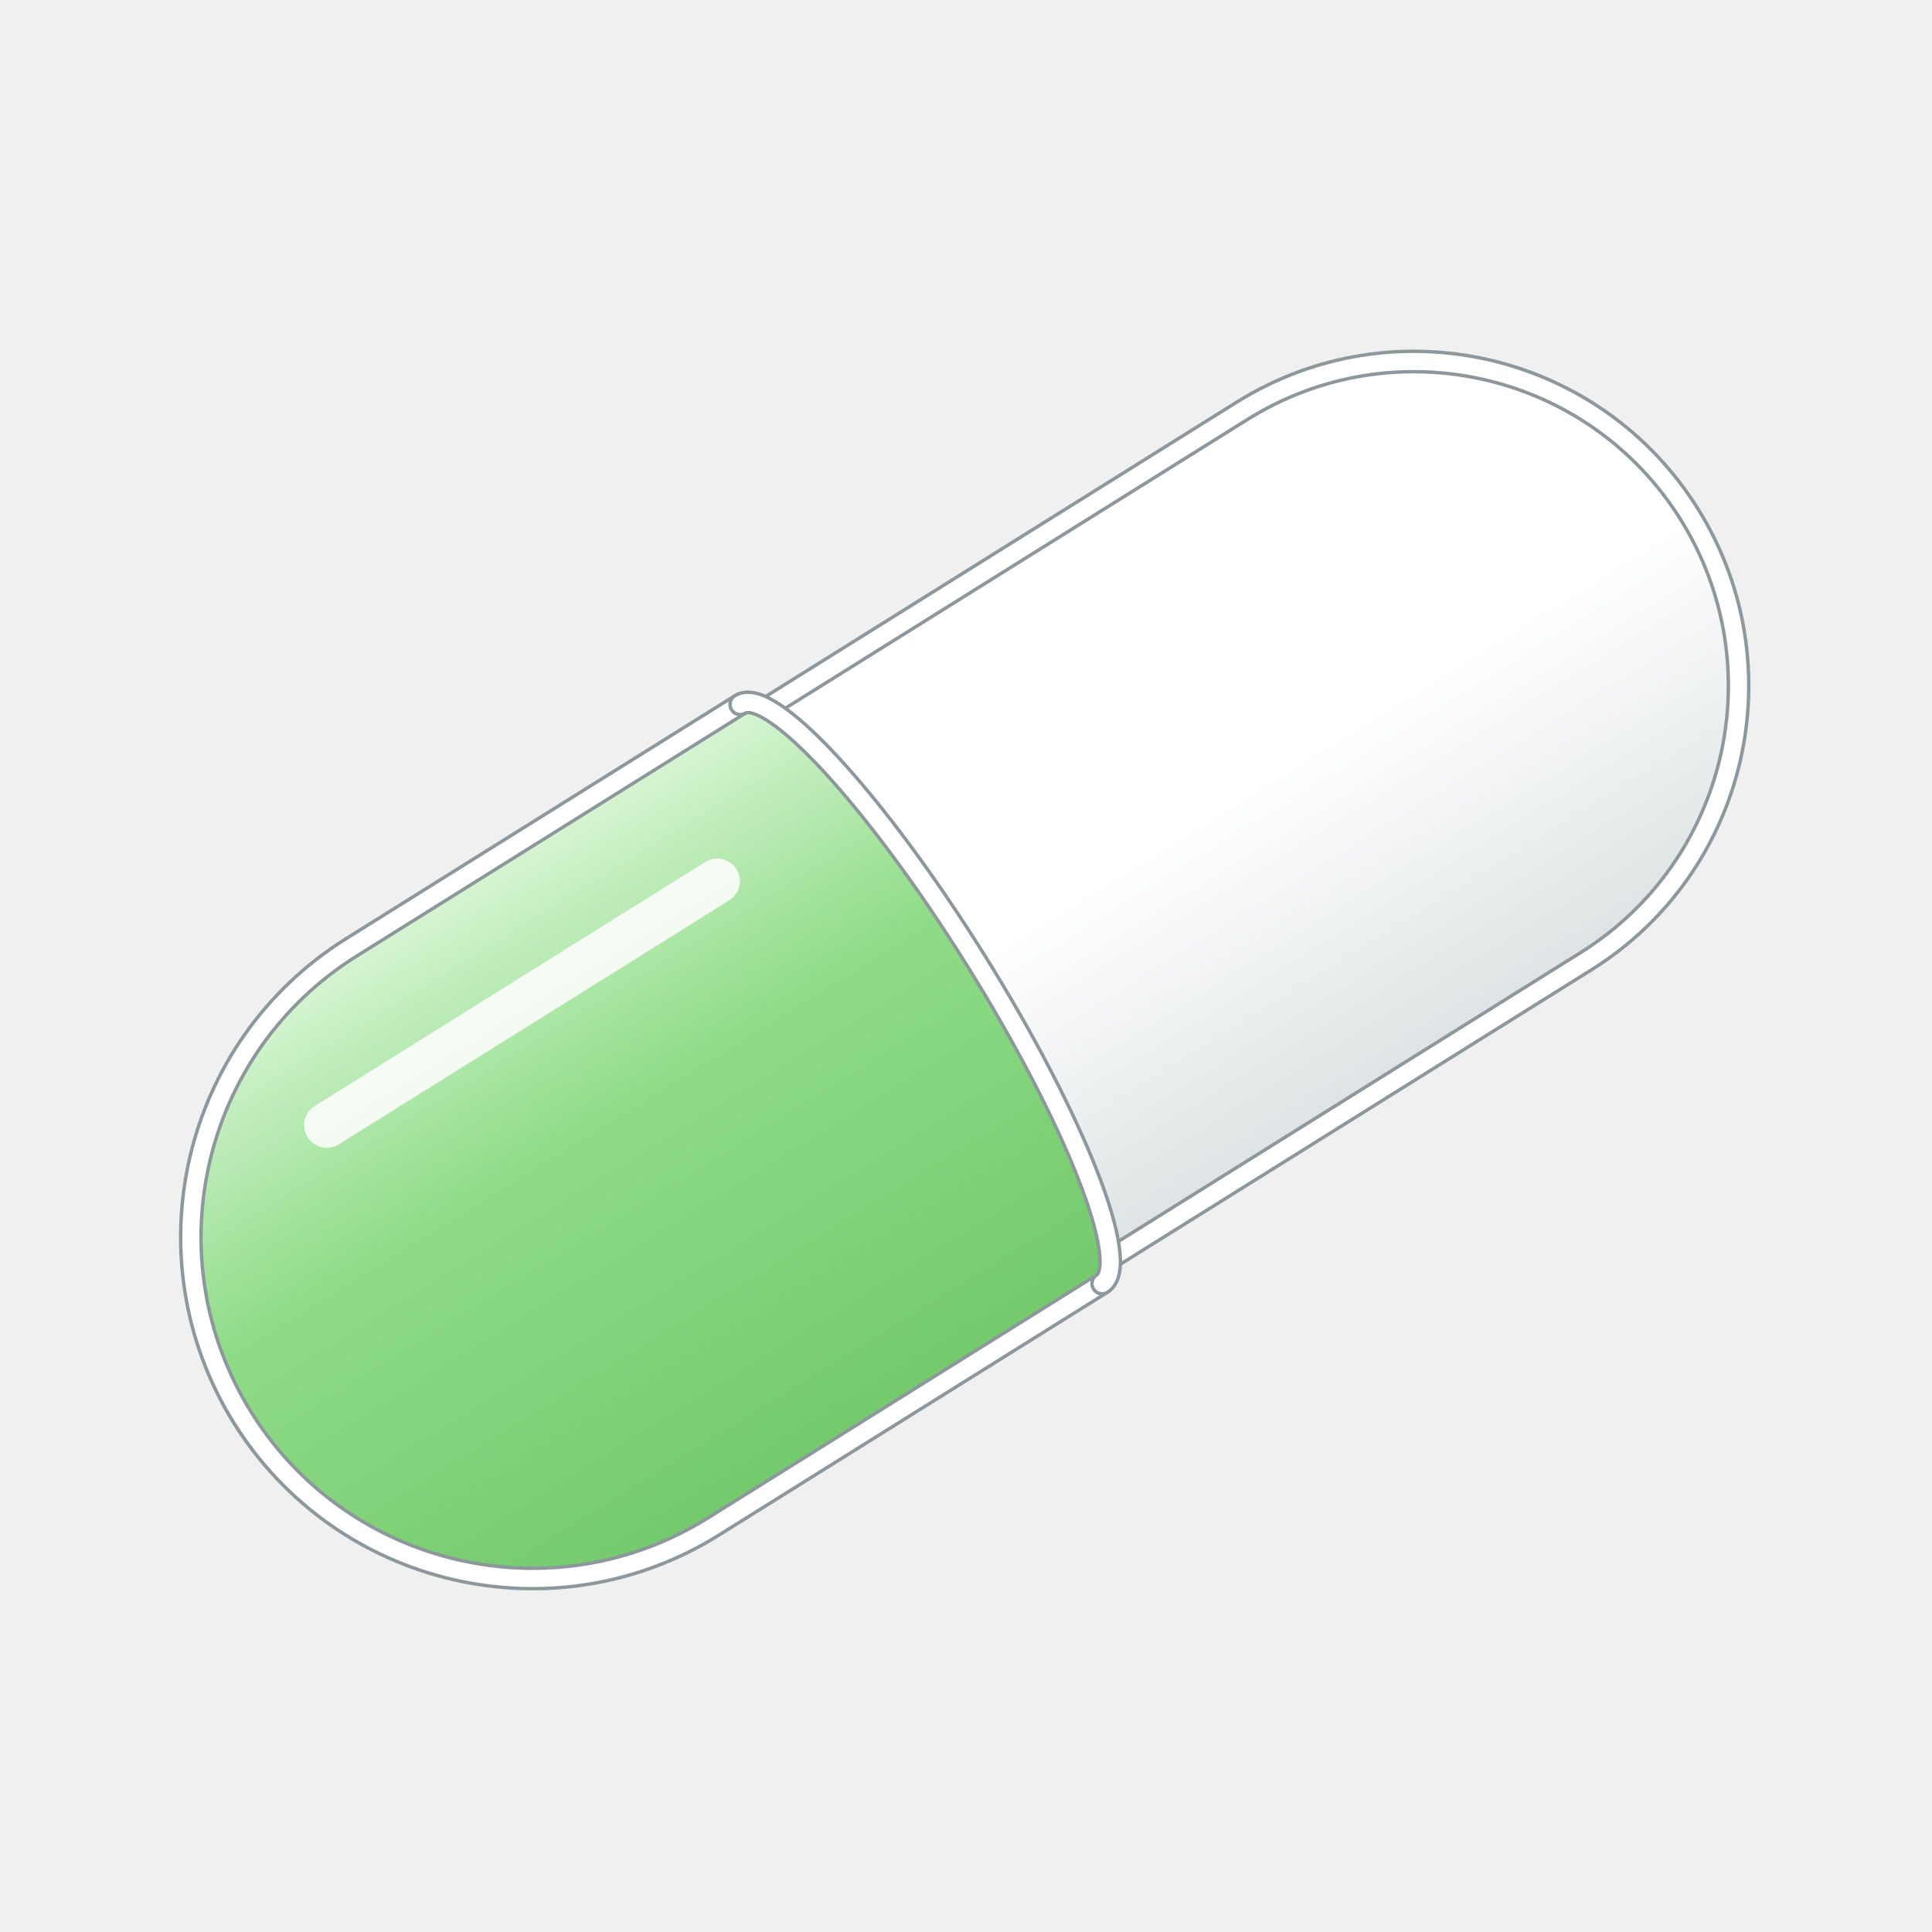
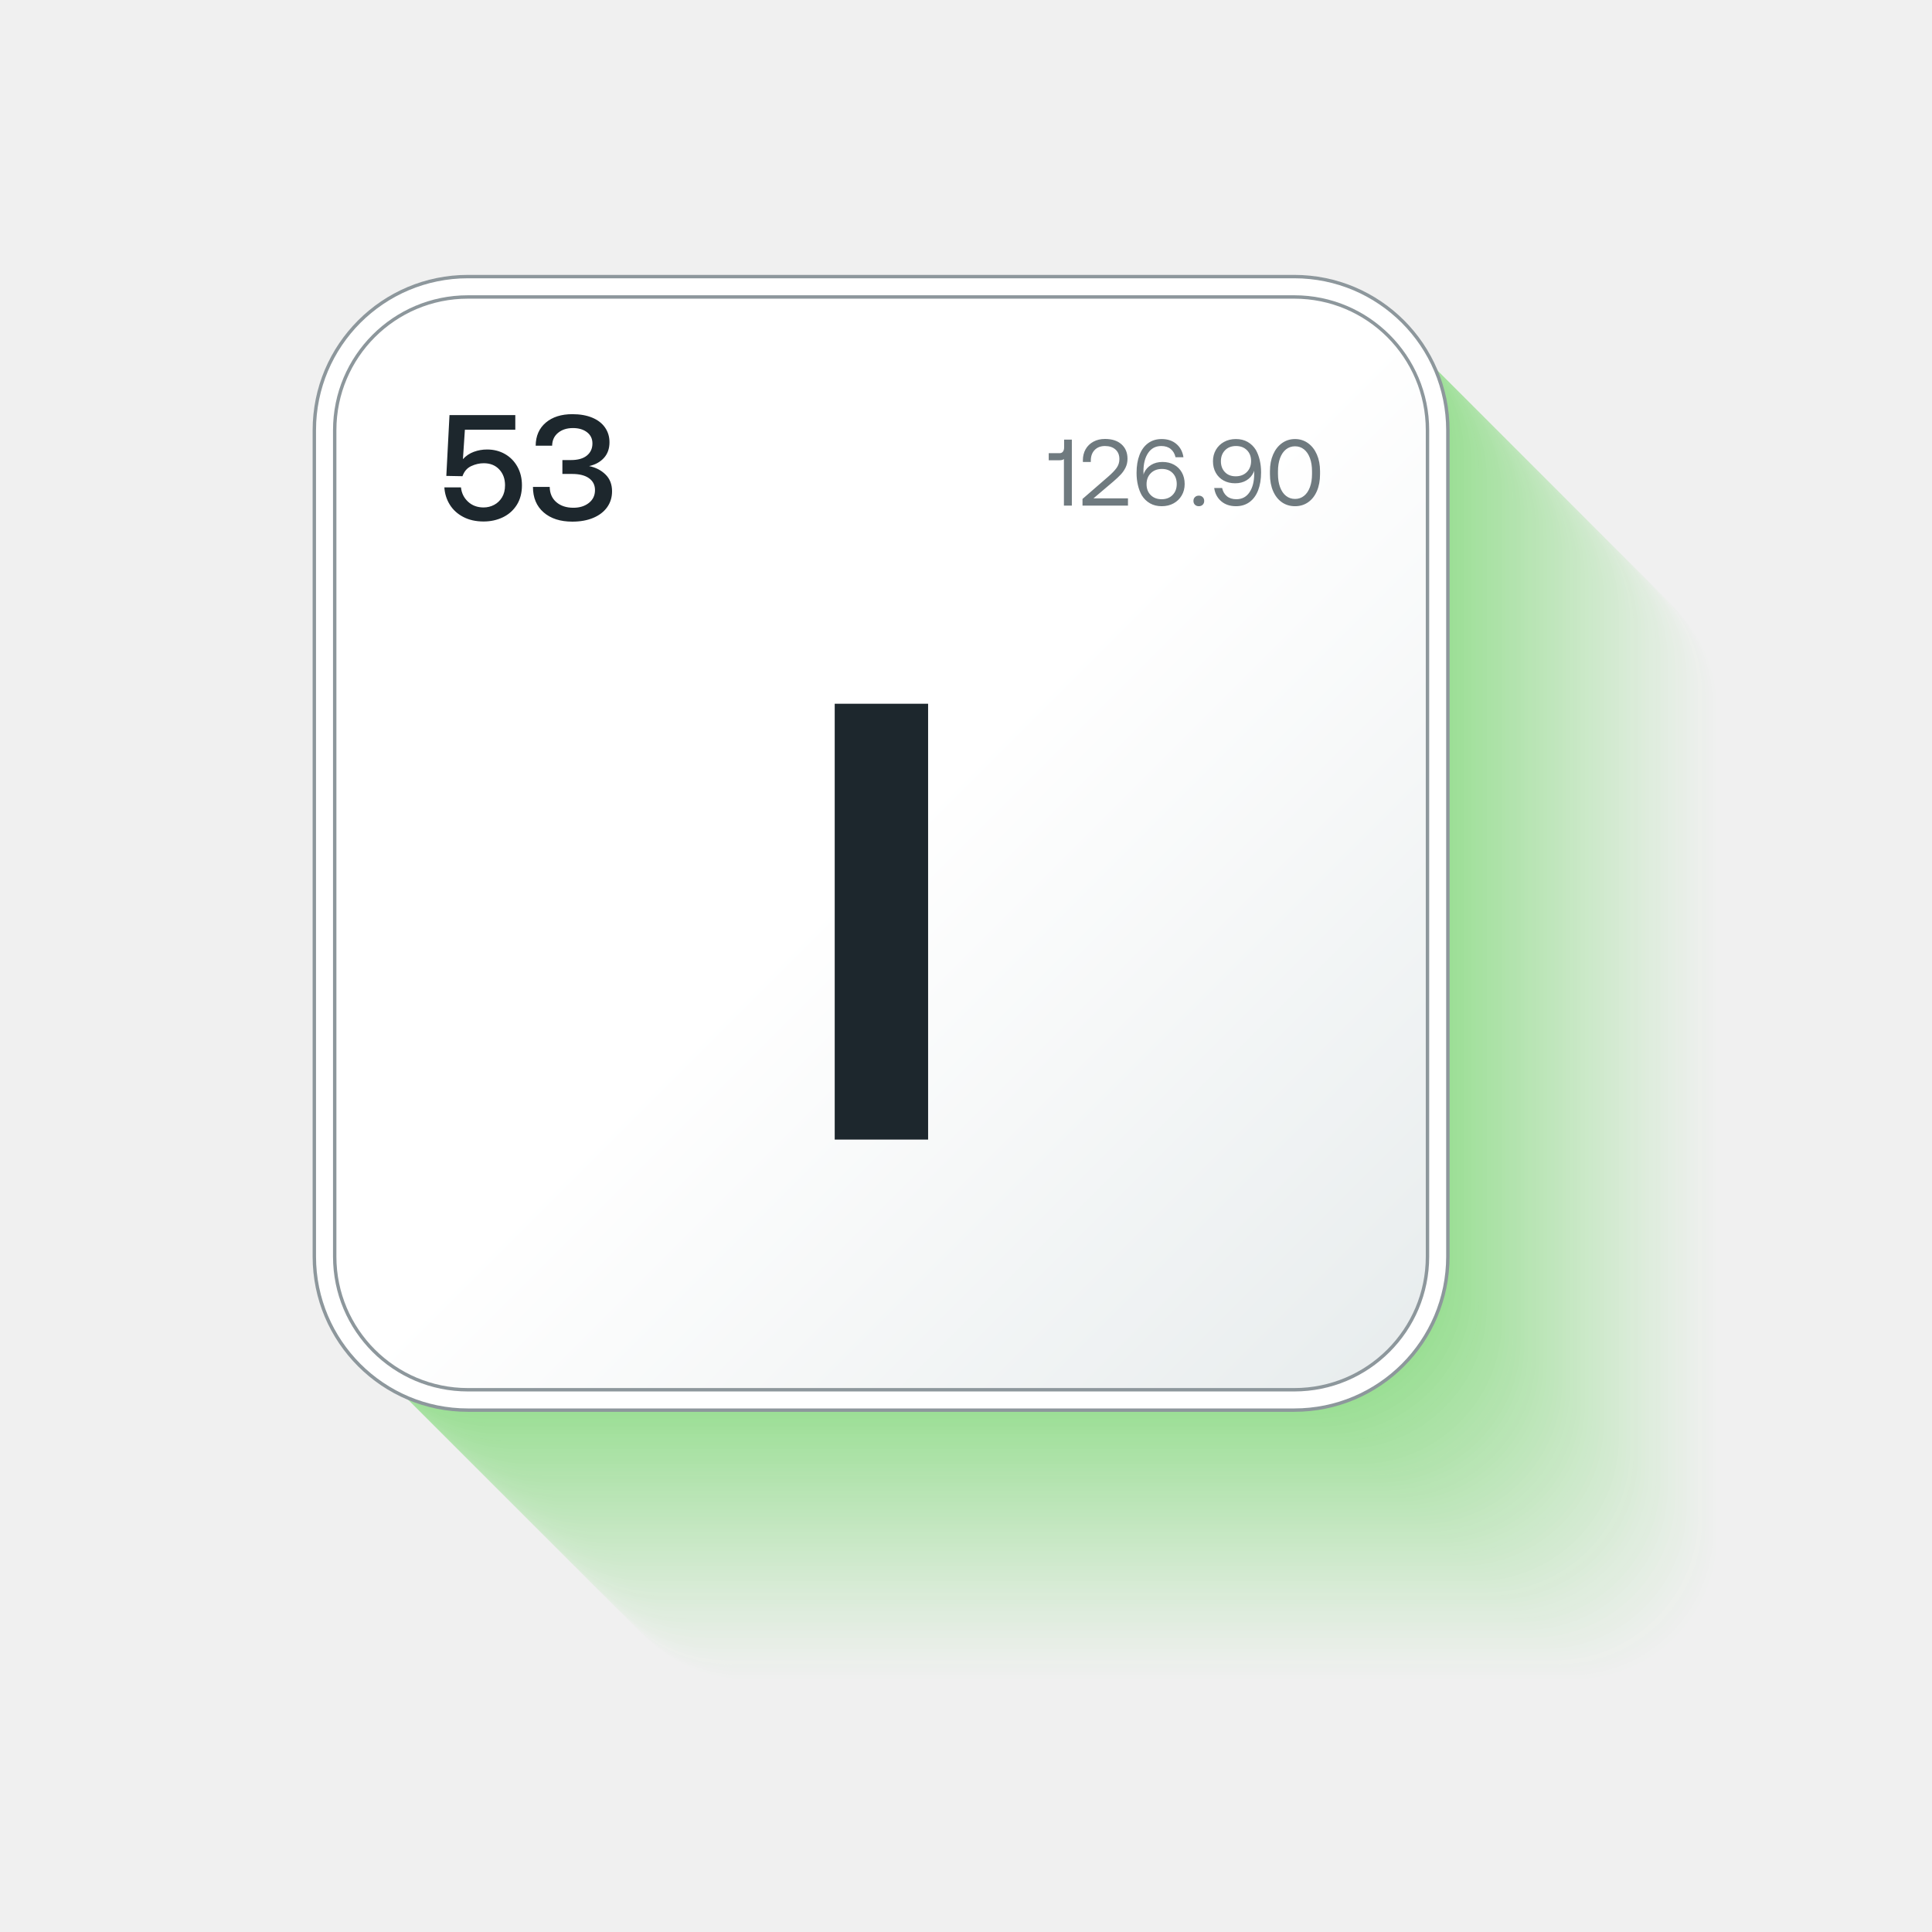
<svg xmlns="http://www.w3.org/2000/svg" viewBox="0 0 1024 1024" width="1024" height="1024">
  <defs>
-     <linearGradient id="body" x1="0" y1="0" x2="0" y2="1">
-       <stop offset="0" stop-color="#ffffff" />
+     <mask id="c0m" maskUnits="userSpaceOnUse" x="0" y="0" width="1024" height="1024">
+       <path d="M 398.0,302.0 H 836.0 A 76.0 76.0 0 0 1 912.0,378.0 V 816.0 A 76.0 76.0 0 0 1 836.0,892.0 H 398.0 A 76.0 76.0 0 0 1 322.0,816.0 V 378.0 A 76.0 76.0 0 0 1 398.0,302.0 Z" fill="rgb(0,0,0)" />
+       <path d="M 396.0,300.0 H 834.0 A 76.0 76.0 0 0 1 910.0,376.0 V 814.0 A 76.0 76.0 0 0 1 834.0,890.0 H 396.0 A 76.0 76.0 0 0 1 320.0,814.0 V 376.0 A 76.0 76.0 0 0 1 396.0,300.0 Z" fill="rgb(2,2,2)" />
+       <path d="M 394.0,298.0 H 832.0 A 76.0 76.0 0 0 1 908.0,374.0 V 812.0 A 76.0 76.0 0 0 1 832.0,888.0 H 394.0 A 76.0 76.0 0 0 1 318.0,812.0 V 374.0 A 76.0 76.0 0 0 1 394.0,298.0 Z" fill="rgb(4,4,4)" />
+       <path d="M 392.0,296.0 H 830.0 A 76.0 76.0 0 0 1 906.0,372.0 V 810.0 A 76.0 76.0 0 0 1 830.0,886.0 H 392.0 A 76.0 76.0 0 0 1 316.0,810.0 V 372.0 A 76.0 76.0 0 0 1 392.0,296.0 Z" fill="rgb(6,6,6)" />
+       <path d="M 390.0,294.0 H 828.0 A 76.0 76.0 0 0 1 904.0,370.0 V 808.0 A 76.0 76.0 0 0 1 828.0,884.0 H 390.0 A 76.0 76.0 0 0 1 314.0,808.0 V 370.0 A 76.0 76.0 0 0 1 390.0,294.0 Z" fill="rgb(8,8,8)" />
+       <path d="M 388.0,292.0 H 826.0 A 76.0 76.0 0 0 1 902.0,368.0 V 806.0 A 76.0 76.0 0 0 1 826.0,882.0 H 388.0 A 76.0 76.0 0 0 1 312.0,806.0 V 368.0 A 76.0 76.0 0 0 1 388.0,292.0 Z" fill="rgb(10,10,10)" />
+       <path d="M 386.0,290.0 H 824.0 A 76.0 76.0 0 0 1 900.0,366.0 V 804.0 A 76.0 76.0 0 0 1 824.0,880.0 H 386.0 A 76.0 76.0 0 0 1 310.0,804.0 V 366.0 A 76.0 76.0 0 0 1 386.0,290.0 Z" fill="rgb(13,13,13)" />
+       <path d="M 384.0,288.0 H 822.0 A 76.0 76.0 0 0 1 898.0,364.0 V 802.0 A 76.0 76.0 0 0 1 822.0,878.0 H 384.0 A 76.0 76.0 0 0 1 308.0,802.0 V 364.0 A 76.0 76.0 0 0 1 384.0,288.0 Z" fill="rgb(15,15,15)" />
+       <path d="M 382.0,286.0 H 820.0 A 76.0 76.0 0 0 1 896.0,362.0 V 800.0 A 76.0 76.0 0 0 1 820.0,876.0 H 382.0 A 76.0 76.0 0 0 1 306.0,800.0 V 362.0 A 76.0 76.0 0 0 1 382.0,286.0 Z" fill="rgb(18,18,18)" />
+       <path d="M 380.0,284.0 H 818.0 A 76.0 76.0 0 0 1 894.0,360.0 V 798.0 A 76.0 76.0 0 0 1 818.0,874.0 H 380.0 A 76.0 76.0 0 0 1 304.0,798.0 V 360.0 A 76.0 76.0 0 0 1 380.0,284.0 Z" fill="rgb(21,21,21)" />
+       <path d="M 378.0,282.0 H 816.0 A 76.0 76.0 0 0 1 892.0,358.0 V 796.0 A 76.0 76.0 0 0 1 816.0,872.0 H 378.0 A 76.0 76.0 0 0 1 302.0,796.0 V 358.0 A 76.0 76.0 0 0 1 378.0,282.0 Z" fill="rgb(23,23,23)" />
+       <path d="M 376.0,280.0 H 814.0 A 76.0 76.0 0 0 1 890.0,356.0 V 794.0 A 76.0 76.0 0 0 1 814.0,870.0 H 376.0 A 76.0 76.0 0 0 1 300.0,794.0 V 356.0 A 76.0 76.0 0 0 1 376.0,280.0 Z" fill="rgb(26,26,26)" />
+       <path d="M 374.0,278.0 H 812.0 A 76.0 76.0 0 0 1 888.0,354.0 V 792.0 A 76.0 76.0 0 0 1 812.0,868.0 H 374.0 A 76.0 76.0 0 0 1 298.0,792.0 V 354.0 A 76.0 76.0 0 0 1 374.0,278.0 Z" fill="rgb(29,29,29)" />
+       <path d="M 372.0,276.0 H 810.0 A 76.0 76.0 0 0 1 886.0,352.0 V 790.0 A 76.0 76.0 0 0 1 810.0,866.0 H 372.0 A 76.0 76.0 0 0 1 296.0,790.0 V 352.0 A 76.0 76.0 0 0 1 372.0,276.0 Z" fill="rgb(31,31,31)" />
+       <path d="M 370.0,274.0 H 808.0 A 76.0 76.0 0 0 1 884.0,350.0 V 788.0 A 76.0 76.0 0 0 1 808.0,864.0 H 370.0 A 76.0 76.0 0 0 1 294.0,788.0 V 350.0 A 76.0 76.0 0 0 1 370.0,274.0 Z" fill="rgb(34,34,34)" />
+       <path d="M 368.0,272.0 H 806.0 A 76.0 76.0 0 0 1 882.0,348.0 V 786.0 A 76.0 76.0 0 0 1 806.0,862.0 H 368.0 A 76.0 76.0 0 0 1 292.0,786.0 V 348.0 A 76.0 76.0 0 0 1 368.0,272.0 Z" fill="rgb(37,37,37)" />
+       <path d="M 366.0,270.0 H 804.0 A 76.0 76.0 0 0 1 880.0,346.0 V 784.0 A 76.0 76.0 0 0 1 804.0,860.0 H 366.0 A 76.0 76.0 0 0 1 290.0,784.0 V 346.0 A 76.0 76.0 0 0 1 366.0,270.0 Z" fill="rgb(40,40,40)" />
+       <path d="M 364.0,268.0 H 802.0 A 76.0 76.0 0 0 1 878.0,344.0 V 782.0 A 76.0 76.0 0 0 1 802.0,858.0 H 364.0 A 76.0 76.0 0 0 1 288.0,782.0 V 344.0 A 76.0 76.0 0 0 1 364.0,268.0 Z" fill="rgb(43,43,43)" />
+       <path d="M 362.0,266.0 H 800.0 A 76.0 76.0 0 0 1 876.0,342.0 V 780.0 A 76.0 76.0 0 0 1 800.0,856.0 H 362.0 A 76.0 76.0 0 0 1 286.0,780.0 V 342.0 A 76.0 76.0 0 0 1 362.0,266.0 Z" fill="rgb(46,46,46)" />
+       <path d="M 360.0,264.0 H 798.0 A 76.0 76.0 0 0 1 874.0,340.0 V 778.0 A 76.0 76.0 0 0 1 798.0,854.0 H 360.0 A 76.0 76.0 0 0 1 284.0,778.0 V 340.0 A 76.0 76.0 0 0 1 360.0,264.0 Z" fill="rgb(48,48,48)" />
+       <path d="M 358.0,262.0 H 796.0 A 76.0 76.0 0 0 1 872.0,338.0 V 776.0 A 76.0 76.0 0 0 1 796.0,852.0 H 358.0 A 76.0 76.0 0 0 1 282.0,776.0 V 338.0 A 76.0 76.0 0 0 1 358.0,262.0 Z" fill="rgb(51,51,51)" />
+       <path d="M 356.0,260.0 H 794.0 A 76.0 76.0 0 0 1 870.0,336.0 V 774.0 A 76.0 76.0 0 0 1 794.0,850.0 H 356.0 A 76.0 76.0 0 0 1 280.0,774.0 V 336.0 A 76.0 76.0 0 0 1 356.0,260.0 Z" fill="rgb(54,54,54)" />
+       <path d="M 354.0,258.0 H 792.0 A 76.0 76.0 0 0 1 868.0,334.0 V 772.0 A 76.0 76.0 0 0 1 792.0,848.0 H 354.0 A 76.0 76.0 0 0 1 278.0,772.0 V 334.0 A 76.0 76.0 0 0 1 354.0,258.0 Z" fill="rgb(57,57,57)" />
+       <path d="M 352.0,256.0 H 790.0 A 76.0 76.0 0 0 1 866.0,332.0 V 770.0 A 76.0 76.0 0 0 1 790.0,846.0 H 352.0 A 76.0 76.0 0 0 1 276.0,770.0 V 332.0 A 76.0 76.0 0 0 1 352.0,256.0 Z" fill="rgb(60,60,60)" />
+       <path d="M 350.0,254.0 H 788.0 A 76.0 76.0 0 0 1 864.0,330.0 V 768.0 A 76.0 76.0 0 0 1 788.0,844.0 H 350.0 A 76.0 76.0 0 0 1 274.0,768.0 V 330.0 A 76.0 76.0 0 0 1 350.0,254.0 Z" fill="rgb(63,63,63)" />
+       <path d="M 348.0,252.0 H 786.0 A 76.0 76.0 0 0 1 862.0,328.0 V 766.0 A 76.0 76.0 0 0 1 786.0,842.0 H 348.0 A 76.0 76.0 0 0 1 272.0,766.0 V 328.0 A 76.0 76.0 0 0 1 348.0,252.0 Z" fill="rgb(66,66,66)" />
+       <path d="M 346.0,250.0 H 784.0 A 76.0 76.0 0 0 1 860.0,326.0 V 764.0 A 76.0 76.0 0 0 1 784.0,840.0 H 346.0 A 76.0 76.0 0 0 1 270.0,764.0 V 326.0 A 76.0 76.0 0 0 1 346.0,250.0 Z" fill="rgb(69,69,69)" />
+       <path d="M 344.0,248.0 H 782.0 A 76.0 76.0 0 0 1 858.0,324.0 V 762.0 A 76.0 76.0 0 0 1 782.0,838.0 H 344.0 A 76.0 76.0 0 0 1 268.0,762.0 V 324.0 A 76.0 76.0 0 0 1 344.0,248.0 Z" fill="rgb(73,73,73)" />
+       <path d="M 342.0,246.0 H 780.0 A 76.0 76.0 0 0 1 856.0,322.0 V 760.0 A 76.0 76.0 0 0 1 780.0,836.0 H 342.0 A 76.0 76.0 0 0 1 266.0,760.0 V 322.0 A 76.0 76.0 0 0 1 342.0,246.0 Z" fill="rgb(76,76,76)" />
+       <path d="M 340.0,244.0 H 778.0 A 76.0 76.0 0 0 1 854.0,320.0 V 758.0 A 76.0 76.0 0 0 1 778.0,834.0 H 340.0 A 76.0 76.0 0 0 1 264.0,758.0 V 320.0 A 76.0 76.0 0 0 1 340.0,244.0 Z" fill="rgb(79,79,79)" />
+       <path d="M 338.0,242.0 H 776.0 A 76.0 76.0 0 0 1 852.0,318.0 V 756.0 A 76.0 76.0 0 0 1 776.0,832.0 H 338.0 A 76.0 76.0 0 0 1 262.0,756.0 V 318.0 A 76.0 76.0 0 0 1 338.0,242.0 Z" fill="rgb(82,82,82)" />
+       <path d="M 336.0,240.0 H 774.0 A 76.0 76.0 0 0 1 850.0,316.0 V 754.0 A 76.0 76.0 0 0 1 774.0,830.0 H 336.0 A 76.0 76.0 0 0 1 260.0,754.0 V 316.0 A 76.0 76.0 0 0 1 336.0,240.0 Z" fill="rgb(85,85,85)" />
+       <path d="M 334.0,238.0 H 772.0 A 76.0 76.0 0 0 1 848.0,314.0 V 752.0 A 76.0 76.0 0 0 1 772.0,828.0 H 334.0 A 76.0 76.0 0 0 1 258.0,752.0 V 314.0 A 76.0 76.0 0 0 1 334.0,238.0 Z" fill="rgb(88,88,88)" />
+       <path d="M 332.0,236.0 H 770.0 A 76.0 76.0 0 0 1 846.0,312.0 V 750.0 A 76.0 76.0 0 0 1 770.0,826.0 H 332.0 A 76.0 76.0 0 0 1 256.0,750.0 V 312.0 A 76.0 76.0 0 0 1 332.0,236.0 Z" fill="rgb(91,91,91)" />
+       <path d="M 330.0,234.0 H 768.0 A 76.0 76.0 0 0 1 844.0,310.0 V 748.0 A 76.0 76.0 0 0 1 768.0,824.0 H 330.0 A 76.0 76.0 0 0 1 254.0,748.0 V 310.0 A 76.0 76.0 0 0 1 330.0,234.0 Z" fill="rgb(95,95,95)" />
+       <path d="M 328.0,232.0 H 766.0 A 76.0 76.0 0 0 1 842.0,308.0 V 746.0 A 76.0 76.0 0 0 1 766.0,822.0 H 328.0 A 76.0 76.0 0 0 1 252.0,746.0 V 308.0 A 76.0 76.0 0 0 1 328.0,232.0 Z" fill="rgb(98,98,98)" />
+       <path d="M 326.0,230.0 H 764.0 A 76.0 76.0 0 0 1 840.0,306.0 V 744.0 A 76.0 76.0 0 0 1 764.0,820.0 H 326.0 A 76.0 76.0 0 0 1 250.0,744.0 V 306.0 A 76.0 76.0 0 0 1 326.0,230.0 Z" fill="rgb(101,101,101)" />
+       <path d="M 324.0,228.0 H 762.0 A 76.0 76.0 0 0 1 838.0,304.0 V 742.0 A 76.0 76.0 0 0 1 762.0,818.0 H 324.0 A 76.0 76.0 0 0 1 248.0,742.0 V 304.0 A 76.0 76.0 0 0 1 324.0,228.0 Z" fill="rgb(104,104,104)" />
+       <path d="M 322.0,226.0 H 760.0 A 76.0 76.0 0 0 1 836.0,302.0 V 740.0 A 76.0 76.0 0 0 1 760.0,816.0 H 322.0 A 76.0 76.0 0 0 1 246.0,740.0 V 302.0 A 76.0 76.0 0 0 1 322.0,226.0 Z" fill="rgb(108,108,108)" />
+       <path d="M 320.0,224.0 H 758.0 A 76.0 76.0 0 0 1 834.0,300.0 V 738.0 A 76.0 76.0 0 0 1 758.0,814.0 H 320.0 A 76.0 76.0 0 0 1 244.0,738.0 V 300.0 A 76.0 76.0 0 0 1 320.0,224.0 Z" fill="rgb(111,111,111)" />
+       <path d="M 318.0,222.0 H 756.0 A 76.0 76.0 0 0 1 832.0,298.0 V 736.0 A 76.0 76.0 0 0 1 756.0,812.0 H 318.0 A 76.0 76.0 0 0 1 242.0,736.0 V 298.0 A 76.0 76.0 0 0 1 318.0,222.0 Z" fill="rgb(114,114,114)" />
+       <path d="M 316.0,220.0 H 754.0 A 76.0 76.0 0 0 1 830.0,296.0 V 734.0 A 76.0 76.0 0 0 1 754.0,810.0 H 316.0 A 76.0 76.0 0 0 1 240.0,734.0 V 296.0 A 76.0 76.0 0 0 1 316.0,220.0 Z" fill="rgb(117,117,117)" />
+       <path d="M 314.0,218.0 H 752.0 A 76.0 76.0 0 0 1 828.0,294.0 V 732.0 A 76.0 76.0 0 0 1 752.0,808.0 H 314.0 A 76.0 76.0 0 0 1 238.0,732.0 V 294.0 A 76.0 76.0 0 0 1 314.0,218.0 Z" fill="rgb(121,121,121)" />
+       <path d="M 312.0,216.0 H 750.0 A 76.0 76.0 0 0 1 826.0,292.0 V 730.0 A 76.0 76.0 0 0 1 750.0,806.0 H 312.0 A 76.0 76.0 0 0 1 236.0,730.0 V 292.0 A 76.0 76.0 0 0 1 312.0,216.0 Z" fill="rgb(124,124,124)" />
+       <path d="M 310.0,214.0 H 748.0 A 76.0 76.0 0 0 1 824.0,290.0 V 728.0 A 76.0 76.0 0 0 1 748.0,804.0 H 310.0 A 76.0 76.0 0 0 1 234.0,728.0 V 290.0 A 76.0 76.0 0 0 1 310.0,214.0 Z" fill="rgb(127,127,127)" />
+       <path d="M 308.0,212.0 H 746.0 A 76.0 76.0 0 0 1 822.0,288.0 V 726.0 A 76.0 76.0 0 0 1 746.0,802.0 H 308.0 A 76.0 76.0 0 0 1 232.0,726.0 V 288.0 A 76.0 76.0 0 0 1 308.0,212.0 Z" fill="rgb(131,131,131)" />
+       <path d="M 306.0,210.0 H 744.0 A 76.0 76.0 0 0 1 820.0,286.0 V 724.0 A 76.0 76.0 0 0 1 744.0,800.0 H 306.0 A 76.0 76.0 0 0 1 230.0,724.0 V 286.0 A 76.0 76.0 0 0 1 306.0,210.0 Z" fill="rgb(134,134,134)" />
+       <path d="M 304.0,208.0 H 742.0 A 76.0 76.0 0 0 1 818.0,284.0 V 722.0 A 76.0 76.0 0 0 1 742.0,798.0 H 304.0 A 76.0 76.0 0 0 1 228.0,722.0 V 284.0 A 76.0 76.0 0 0 1 304.0,208.0 Z" fill="rgb(137,137,137)" />
+       <path d="M 302.0,206.0 H 740.0 A 76.0 76.0 0 0 1 816.0,282.0 V 720.0 A 76.0 76.0 0 0 1 740.0,796.0 H 302.0 A 76.0 76.0 0 0 1 226.0,720.0 V 282.0 A 76.0 76.0 0 0 1 302.0,206.0 Z" fill="rgb(141,141,141)" />
+       <path d="M 300.0,204.0 H 738.0 A 76.0 76.0 0 0 1 814.0,280.0 V 718.0 A 76.0 76.0 0 0 1 738.0,794.0 H 300.0 A 76.0 76.0 0 0 1 224.0,718.0 V 280.0 A 76.0 76.0 0 0 1 300.0,204.0 Z" fill="rgb(144,144,144)" />
+       <path d="M 298.0,202.0 H 736.0 A 76.0 76.0 0 0 1 812.0,278.0 V 716.0 A 76.0 76.0 0 0 1 736.0,792.0 H 298.0 A 76.0 76.0 0 0 1 222.0,716.0 V 278.0 A 76.0 76.0 0 0 1 298.0,202.0 Z" fill="rgb(147,147,147)" />
+       <path d="M 296.0,200.0 H 734.0 A 76.0 76.0 0 0 1 810.0,276.0 V 714.0 A 76.0 76.0 0 0 1 734.0,790.0 H 296.0 A 76.0 76.0 0 0 1 220.0,714.0 V 276.0 A 76.0 76.0 0 0 1 296.0,200.0 Z" fill="rgb(151,151,151)" />
+       <path d="M 294.0,198.0 H 732.0 A 76.0 76.0 0 0 1 808.0,274.0 V 712.0 A 76.0 76.0 0 0 1 732.0,788.0 H 294.0 A 76.0 76.0 0 0 1 218.0,712.0 V 274.0 A 76.0 76.0 0 0 1 294.0,198.0 Z" fill="rgb(154,154,154)" />
+       <path d="M 292.0,196.0 H 730.0 A 76.0 76.0 0 0 1 806.0,272.0 V 710.0 A 76.0 76.0 0 0 1 730.0,786.0 H 292.0 A 76.0 76.0 0 0 1 216.0,710.0 V 272.0 A 76.0 76.0 0 0 1 292.0,196.0 Z" fill="rgb(158,158,158)" />
+       <path d="M 290.0,194.0 H 728.0 A 76.0 76.0 0 0 1 804.0,270.0 V 708.0 A 76.0 76.0 0 0 1 728.0,784.0 H 290.0 A 76.0 76.0 0 0 1 214.0,708.0 V 270.0 A 76.0 76.0 0 0 1 290.0,194.0 Z" fill="rgb(161,161,161)" />
+       <path d="M 288.0,192.0 H 726.0 A 76.0 76.0 0 0 1 802.0,268.0 V 706.0 A 76.0 76.0 0 0 1 726.0,782.0 H 288.0 A 76.0 76.0 0 0 1 212.0,706.0 V 268.0 A 76.0 76.0 0 0 1 288.0,192.0 Z" fill="rgb(164,164,164)" />
+       <path d="M 286.0,190.0 H 724.0 A 76.0 76.0 0 0 1 800.0,266.0 V 704.0 A 76.0 76.0 0 0 1 724.0,780.0 H 286.0 A 76.0 76.0 0 0 1 210.0,704.0 V 266.0 A 76.0 76.0 0 0 1 286.0,190.0 Z" fill="rgb(168,168,168)" />
+       <path d="M 284.0,188.0 H 722.0 A 76.0 76.0 0 0 1 798.0,264.0 V 702.0 A 76.0 76.0 0 0 1 722.0,778.0 H 284.0 A 76.0 76.0 0 0 1 208.0,702.0 V 264.0 A 76.0 76.0 0 0 1 284.0,188.0 Z" fill="rgb(171,171,171)" />
+       <path d="M 282.0,186.0 H 720.0 A 76.0 76.0 0 0 1 796.0,262.0 V 700.0 A 76.0 76.0 0 0 1 720.0,776.0 H 282.0 A 76.0 76.0 0 0 1 206.0,700.0 V 262.0 A 76.0 76.0 0 0 1 282.0,186.0 Z" fill="rgb(175,175,175)" />
+       <path d="M 280.0,184.0 H 718.0 A 76.0 76.0 0 0 1 794.0,260.0 V 698.0 A 76.0 76.0 0 0 1 718.0,774.0 H 280.0 A 76.0 76.0 0 0 1 204.0,698.0 V 260.0 A 76.0 76.0 0 0 1 280.0,184.0 Z" fill="rgb(178,178,178)" />
+       <path d="M 278.0,182.0 H 716.0 A 76.0 76.0 0 0 1 792.0,258.0 V 696.0 A 76.0 76.0 0 0 1 716.0,772.0 H 278.0 A 76.0 76.0 0 0 1 202.0,696.0 V 258.0 A 76.0 76.0 0 0 1 278.0,182.0 Z" fill="rgb(182,182,182)" />
+       <path d="M 276.0,180.0 H 714.0 A 76.0 76.0 0 0 1 790.0,256.0 V 694.0 A 76.0 76.0 0 0 1 714.0,770.0 H 276.0 A 76.0 76.0 0 0 1 200.0,694.0 V 256.0 A 76.0 76.0 0 0 1 276.0,180.0 Z" fill="rgb(185,185,185)" />
+       <path d="M 274.0,178.0 H 712.0 A 76.0 76.0 0 0 1 788.0,254.0 V 692.0 A 76.0 76.0 0 0 1 712.0,768.0 H 274.0 A 76.0 76.0 0 0 1 198.0,692.0 V 254.0 A 76.0 76.0 0 0 1 274.0,178.0 Z" fill="rgb(189,189,189)" />
+       <path d="M 272.0,176.0 H 710.0 A 76.0 76.0 0 0 1 786.0,252.0 V 690.0 A 76.0 76.0 0 0 1 710.0,766.0 H 272.0 A 76.0 76.0 0 0 1 196.0,690.0 V 252.0 A 76.0 76.0 0 0 1 272.0,176.0 Z" fill="rgb(192,192,192)" />
+       <path d="M 270.0,174.0 H 708.0 A 76.0 76.0 0 0 1 784.0,250.0 V 688.0 A 76.0 76.0 0 0 1 708.0,764.0 H 270.0 A 76.0 76.0 0 0 1 194.0,688.0 V 250.0 A 76.0 76.0 0 0 1 270.0,174.0 Z" fill="rgb(196,196,196)" />
+       <path d="M 268.0,172.0 H 706.0 A 76.0 76.0 0 0 1 782.0,248.0 V 686.0 A 76.0 76.0 0 0 1 706.0,762.0 H 268.0 A 76.0 76.0 0 0 1 192.0,686.0 V 248.0 A 76.0 76.0 0 0 1 268.0,172.0 Z" fill="rgb(199,199,199)" />
+       <path d="M 266.0,170.0 H 704.0 A 76.0 76.0 0 0 1 780.0,246.0 V 684.0 A 76.0 76.0 0 0 1 704.0,760.0 H 266.0 A 76.0 76.0 0 0 1 190.0,684.0 V 246.0 A 76.0 76.0 0 0 1 266.0,170.0 Z" fill="rgb(203,203,203)" />
+       <path d="M 264.0,168.0 H 702.0 A 76.0 76.0 0 0 1 778.0,244.0 V 682.0 A 76.0 76.0 0 0 1 702.0,758.0 H 264.0 A 76.0 76.0 0 0 1 188.0,682.0 V 244.0 A 76.0 76.0 0 0 1 264.0,168.0 Z" fill="rgb(206,206,206)" />
+       <path d="M 262.0,166.0 H 700.0 A 76.0 76.0 0 0 1 776.0,242.0 V 680.0 A 76.0 76.0 0 0 1 700.0,756.0 H 262.0 A 76.0 76.0 0 0 1 186.0,680.0 V 242.0 A 76.0 76.0 0 0 1 262.0,166.0 Z" fill="rgb(210,210,210)" />
+       <path d="M 260.0,164.0 H 698.0 A 76.0 76.0 0 0 1 774.0,240.0 V 678.0 A 76.0 76.0 0 0 1 698.0,754.0 H 260.0 A 76.0 76.0 0 0 1 184.0,678.0 V 240.0 A 76.0 76.0 0 0 1 260.0,164.0 Z" fill="rgb(214,214,214)" />
+       <path d="M 258.0,162.0 H 696.0 A 76.0 76.0 0 0 1 772.0,238.0 V 676.0 A 76.0 76.0 0 0 1 696.0,752.0 H 258.0 A 76.0 76.0 0 0 1 182.0,676.0 V 238.0 A 76.0 76.0 0 0 1 258.0,162.0 Z" fill="rgb(217,217,217)" />
+       <path d="M 256.0,160.0 H 694.0 A 76.0 76.0 0 0 1 770.0,236.0 V 674.0 A 76.0 76.0 0 0 1 694.0,750.0 H 256.0 A 76.0 76.0 0 0 1 180.0,674.0 V 236.0 A 76.0 76.0 0 0 1 256.0,160.0 Z" fill="rgb(221,221,221)" />
+       <path d="M 254.0,158.0 H 692.0 A 76.0 76.0 0 0 1 768.0,234.0 V 672.0 A 76.0 76.0 0 0 1 692.0,748.0 H 254.0 A 76.0 76.0 0 0 1 178.0,672.0 V 234.0 A 76.0 76.0 0 0 1 254.0,158.0 Z" fill="rgb(224,224,224)" />
+       <path d="M 252.0,156.0 H 690.0 A 76.0 76.0 0 0 1 766.0,232.0 V 670.0 A 76.0 76.0 0 0 1 690.0,746.0 H 252.0 A 76.0 76.0 0 0 1 176.0,670.0 V 232.0 A 76.0 76.0 0 0 1 252.0,156.0 Z" fill="rgb(228,228,228)" />
+       <path d="M 250.0,154.0 H 688.0 A 76.0 76.0 0 0 1 764.0,230.0 V 668.0 A 76.0 76.0 0 0 1 688.0,744.0 H 250.0 A 76.0 76.0 0 0 1 174.0,668.0 V 230.0 A 76.0 76.0 0 0 1 250.0,154.0 Z" fill="rgb(231,231,231)" />
+     </mask>
+     <linearGradient id="c0f" x1="0" y1="0" x2="1" y2="1">
      <stop offset=".5" stop-color="#ffffff" />
-       <stop offset="1" stop-color="#dde3e4" />
-     </linearGradient>
-     <linearGradient id="cap" x1="0" y1="0" x2="0" y2="1">
-       <stop offset="0" stop-color="#d8f5d4" />
-       <stop offset=".4" stop-color="#8fdc88" />
-       <stop offset="1" stop-color="#74c96d" />
+       <stop offset="1" stop-color="#e6ebec" />
    </linearGradient>
  </defs>
-   <g transform="translate(512 512) rotate(-32)">
-     <path d="M -280,-172 L 280,-172 A 172 172 0 0 1 280,172 L -280,172 A 172 172 0 0 1 -280,-172 Z" fill="url(#body)" />
-     <path d="M -280,-172 L 280,-172 A 172 172 0 0 1 280,172 L -280,172 A 172 172 0 0 1 -280,-172 Z" fill="none" stroke="#8d979c" stroke-width="12.6" stroke-linecap="round" stroke-linejoin="round" />
-     <path d="M -280,-172 L 280,-172 A 172 172 0 0 1 280,172 L -280,172 A 172 172 0 0 1 -280,-172 Z" fill="none" stroke="#ffffff" stroke-width="9.0" stroke-linecap="round" stroke-linejoin="round" />
-     <path d="M -28,-181 L -271,-181 A 181 181 0 0 0 -271,181 L -28,181 A 34 181 0 0 0 -28,-181 Z" fill="url(#cap)" />
-     <line x1="-332" y1="-108" x2="-88" y2="-108" stroke="#ffffff" stroke-opacity="0.85" stroke-width="24" stroke-linecap="round" />
-     <path d="M -28,-181 L -271,-181 A 181 181 0 0 0 -271,181 L -28,181" fill="none" stroke="#8d979c" stroke-width="12.6" stroke-linecap="round" stroke-linejoin="round" />
-     <path d="M -28,-181 L -271,-181 A 181 181 0 0 0 -271,181 L -28,181" fill="none" stroke="#ffffff" stroke-width="9.0" stroke-linecap="round" stroke-linejoin="round" />
-     <path d="M -28,-181 A 34 181 0 0 1 -28,181" fill="none" stroke="#8d979c" stroke-width="12.6" stroke-linecap="round" stroke-linejoin="round" />
-     <path d="M -28,-181 A 34 181 0 0 1 -28,181" fill="none" stroke="#ffffff" stroke-width="9.0" stroke-linecap="round" stroke-linejoin="round" />
-   </g>
+   <rect width="1024" height="1024" fill="#8fdc88" mask="url(#c0m)" />
+   <path d="M 248.0,152.0 H 686.0 A 76.0 76.0 0 0 1 762.0,228.0 V 666.0 A 76.0 76.0 0 0 1 686.0,742.0 H 248.0 A 76.0 76.0 0 0 1 172.0,666.0 V 228.0 A 76.0 76.0 0 0 1 248.0,152.0 Z" fill="url(#c0f)" />
+   <path d="M 248.0,152.0 H 686.0 A 76.0 76.0 0 0 1 762.0,228.0 V 666.0 A 76.0 76.0 0 0 1 686.0,742.0 H 248.0 A 76.0 76.0 0 0 1 172.0,666.0 V 228.0 A 76.0 76.0 0 0 1 248.0,152.0 Z" fill="none" stroke="#8d979c" stroke-width="12.6" stroke-linejoin="round" />
+   <path d="M 248.0,152.0 H 686.0 A 76.0 76.0 0 0 1 762.0,228.0 V 666.0 A 76.0 76.0 0 0 1 686.0,742.0 H 248.0 A 76.0 76.0 0 0 1 172.0,666.0 V 228.0 A 76.0 76.0 0 0 1 248.0,152.0 Z" fill="none" stroke="#ffffff" stroke-width="9.0" stroke-linejoin="round" />
+   <path d="M267.64 240.64C264.84 239.04 261.68 238.24 258.16 238.24C255.707 238.24 253.36 238.653 251.12 239.48C248.88 240.307 246.96 241.6 245.36 243.36L246.4 227.76H273.12V220.0H238.24L236.56 252.24L245.12 252.4C246.027 249.84 247.573 248.053 249.76 247.04C251.947 246.027 254.16 245.52 256.4 245.52C259.813 245.52 262.547 246.613 264.6 248.8C266.653 250.987 267.68 253.787 267.68 257.2C267.68 259.707 267.147 261.84 266.08 263.6C265.013 265.36 263.613 266.693 261.88 267.6C260.147 268.507 258.293 268.96 256.32 268.96C253.013 268.96 250.267 267.947 248.08 265.92C245.893 263.893 244.64 261.36 244.32 258.32H235.52C235.733 261.68 236.693 264.733 238.4 267.48C240.107 270.227 242.493 272.4 245.56 274.0C248.627 275.6 252.213 276.4 256.32 276.4C260.053 276.4 263.467 275.653 266.56 274.16C269.653 272.667 272.107 270.48 273.92 267.6C275.733 264.72 276.64 261.253 276.64 257.2C276.64 253.52 275.84 250.24 274.24 247.36C272.64 244.48 270.44 242.24 267.64 240.64Z M320.92 251.48C318.6 249.213 315.707 247.733 312.24 247.04C315.547 246.293 318.173 244.84 320.12 242.68C322.067 240.52 323.04 237.76 323.04 234.4C323.04 231.467 322.253 228.867 320.68 226.6C319.107 224.333 316.84 222.587 313.88 221.36C310.92 220.133 307.413 219.52 303.36 219.52C297.493 219.52 292.8 221.013 289.28 224.0C285.76 226.987 283.973 231.067 283.92 236.24H292.64C292.693 233.36 293.747 231.08 295.8 229.4C297.853 227.72 300.48 226.88 303.68 226.88C306.72 226.88 309.2 227.613 311.12 229.08C313.04 230.547 314.0 232.533 314.0 235.04C314.0 237.707 313.027 239.84 311.08 241.44C309.133 243.04 306.32 243.84 302.64 243.84H298.08V251.2H303.2C307.093 251.2 310.093 251.96 312.2 253.48C314.307 255.0 315.36 257.093 315.36 259.76C315.36 262.587 314.28 264.853 312.12 266.56C309.96 268.267 307.227 269.12 303.92 269.12C300.187 269.12 297.173 268.133 294.88 266.16C292.587 264.187 291.413 261.493 291.36 258.08H282.48C282.48 263.787 284.36 268.28 288.12 271.56C291.88 274.84 296.96 276.48 303.36 276.48C307.573 276.48 311.267 275.813 314.44 274.48C317.613 273.147 320.067 271.267 321.8 268.84C323.533 266.413 324.4 263.6 324.4 260.4C324.4 256.72 323.24 253.747 320.92 251.48Z" fill="#1d272d" />
+   <path d="M568.1 233.0H564.0V237.2C564.0 238.1 563.792 238.825 563.375 239.375C562.958 239.925 562.35 240.2 561.55 240.2H555.85V243.95H561.5C562.633 243.95 563.433 243.733 563.9 243.3V268.0H568.1Z M587.35 252.65 573.75 264.45V268.0H597.85V264.15H579.55L590.05 255.25C591.717 253.817 593.067 252.542 594.1 251.425C595.133 250.308 595.975 249.067 596.625 247.7C597.275 246.333 597.6 244.817 597.6 243.15C597.6 239.95 596.542 237.4 594.425 235.5C592.308 233.6 589.383 232.65 585.65 232.65C583.35 232.65 581.308 233.133 579.525 234.1C577.742 235.067 576.367 236.4 575.4 238.1C574.433 239.8 573.95 241.75 573.95 243.95V244.85H578.15V244.2C578.15 241.8 578.833 239.9 580.2 238.5C581.567 237.1 583.383 236.4 585.65 236.4C587.983 236.4 589.842 237.017 591.225 238.25C592.608 239.483 593.3 241.183 593.3 243.35C593.3 245.083 592.8 246.642 591.8 248.025C590.8 249.408 589.317 250.95 587.35 252.65Z M603.125 257.15C603.608 259.183 604.283 260.967 605.15 262.5C606.283 264.333 607.742 265.758 609.525 266.775C611.308 267.792 613.383 268.3 615.75 268.3C618.117 268.3 620.217 267.792 622.05 266.775C623.883 265.758 625.317 264.358 626.35 262.575C627.383 260.792 627.9 258.783 627.9 256.55C627.9 254.217 627.4 252.167 626.4 250.4C625.4 248.633 624.017 247.267 622.25 246.3C620.483 245.333 618.45 244.85 616.15 244.85C613.85 244.85 611.85 245.367 610.15 246.4C608.45 247.433 607.2 248.833 606.4 250.6C606.3 250.8 606.2 251.117 606.1 251.55L606.05 249.85C606.05 245.817 606.875 242.567 608.525 240.1C610.175 237.633 612.5 236.4 615.5 236.4C617.567 236.4 619.242 236.933 620.525 238.0C621.808 239.067 622.65 240.517 623.05 242.35H627.25C626.817 239.417 625.575 237.075 623.525 235.325C621.475 233.575 618.867 232.7 615.7 232.7C612.933 232.7 610.55 233.425 608.55 234.875C606.55 236.325 605.025 238.4 603.975 241.1C602.925 243.8 602.4 246.983 602.4 250.65C602.4 252.95 602.642 255.117 603.125 257.15ZM621.575 250.775C622.992 252.258 623.7 254.183 623.7 256.55C623.7 258.917 622.967 260.85 621.5 262.35C620.033 263.85 618.1 264.6 615.7 264.6C613.3 264.6 611.367 263.867 609.9 262.4C608.433 260.933 607.7 259.017 607.7 256.65C607.7 254.25 608.45 252.3 609.95 250.8C611.45 249.3 613.417 248.55 615.85 248.55C618.25 248.55 620.158 249.292 621.575 250.775Z M633.35 263.475C632.817 263.992 632.55 264.667 632.55 265.5C632.55 266.333 632.817 267.008 633.35 267.525C633.883 268.042 634.567 268.3 635.4 268.3C636.233 268.3 636.917 268.042 637.45 267.525C637.983 267.008 638.25 266.333 638.25 265.5C638.25 264.667 637.983 263.992 637.45 263.475C636.917 262.958 636.233 262.7 635.4 262.7C634.567 262.7 633.883 262.958 633.35 263.475Z M667.675 243.85C667.192 241.817 666.517 240.033 665.65 238.5C664.517 236.667 663.058 235.242 661.275 234.225C659.492 233.208 657.417 232.7 655.05 232.7C652.683 232.7 650.583 233.208 648.75 234.225C646.917 235.242 645.483 236.642 644.45 238.425C643.417 240.208 642.9 242.217 642.9 244.45C642.9 246.783 643.4 248.833 644.4 250.6C645.4 252.367 646.783 253.733 648.55 254.7C650.317 255.667 652.35 256.15 654.65 256.15C656.95 256.15 658.95 255.633 660.65 254.6C662.35 253.567 663.6 252.167 664.4 250.4C664.5 250.2 664.6 249.883 664.7 249.45L664.75 251.15C664.75 255.183 663.925 258.433 662.275 260.9C660.625 263.367 658.3 264.6 655.3 264.6C653.233 264.6 651.558 264.067 650.275 263.0C648.992 261.933 648.15 260.483 647.75 258.65H643.55C643.983 261.583 645.225 263.925 647.275 265.675C649.325 267.425 651.933 268.3 655.1 268.3C657.867 268.3 660.25 267.575 662.25 266.125C664.25 264.675 665.775 262.6 666.825 259.9C667.875 257.2 668.4 254.017 668.4 250.35C668.4 248.05 668.158 245.883 667.675 243.85ZM649.225 250.225C647.808 248.742 647.1 246.817 647.1 244.45C647.1 242.083 647.833 240.15 649.3 238.65C650.767 237.15 652.7 236.4 655.1 236.4C657.5 236.4 659.433 237.133 660.9 238.6C662.367 240.067 663.1 241.983 663.1 244.35C663.1 246.75 662.35 248.7 660.85 250.2C659.35 251.7 657.383 252.45 654.95 252.45C652.55 252.45 650.642 251.708 649.225 250.225Z M673.1 249.7V251.3C673.1 254.733 673.658 257.733 674.775 260.3C675.892 262.867 677.45 264.842 679.45 266.225C681.45 267.608 683.767 268.3 686.4 268.3C689 268.3 691.3 267.608 693.3 266.225C695.3 264.842 696.858 262.867 697.975 260.3C699.092 257.733 699.65 254.733 699.65 251.3V249.7C699.65 246.4 699.092 243.467 697.975 240.9C696.858 238.333 695.292 236.325 693.275 234.875C691.258 233.425 688.967 232.7 686.4 232.7C683.8 232.7 681.492 233.425 679.475 234.875C677.458 236.325 675.892 238.333 674.775 240.9C673.658 243.467 673.1 246.4 673.1 249.7ZM694.275 242.75C695.025 244.75 695.4 247.117 695.4 249.85V251.15C695.4 253.883 695.025 256.25 694.275 258.25C693.525 260.25 692.475 261.783 691.125 262.85C689.775 263.917 688.2 264.45 686.4 264.45C684.6 264.45 683.017 263.917 681.65 262.85C680.283 261.783 679.225 260.25 678.475 258.25C677.725 256.25 677.35 253.883 677.35 251.15V249.85C677.35 247.117 677.725 244.75 678.475 242.75C679.225 240.75 680.283 239.217 681.65 238.15C683.017 237.083 684.6 236.55 686.4 236.55C688.2 236.55 689.775 237.083 691.125 238.15C692.475 239.217 693.525 240.75 694.275 242.75Z" fill="#6f7a7f" />
+   <path d="M442.415 373.0V604.0H491.915V373.0Z" fill="#1d272d" />
</svg>
